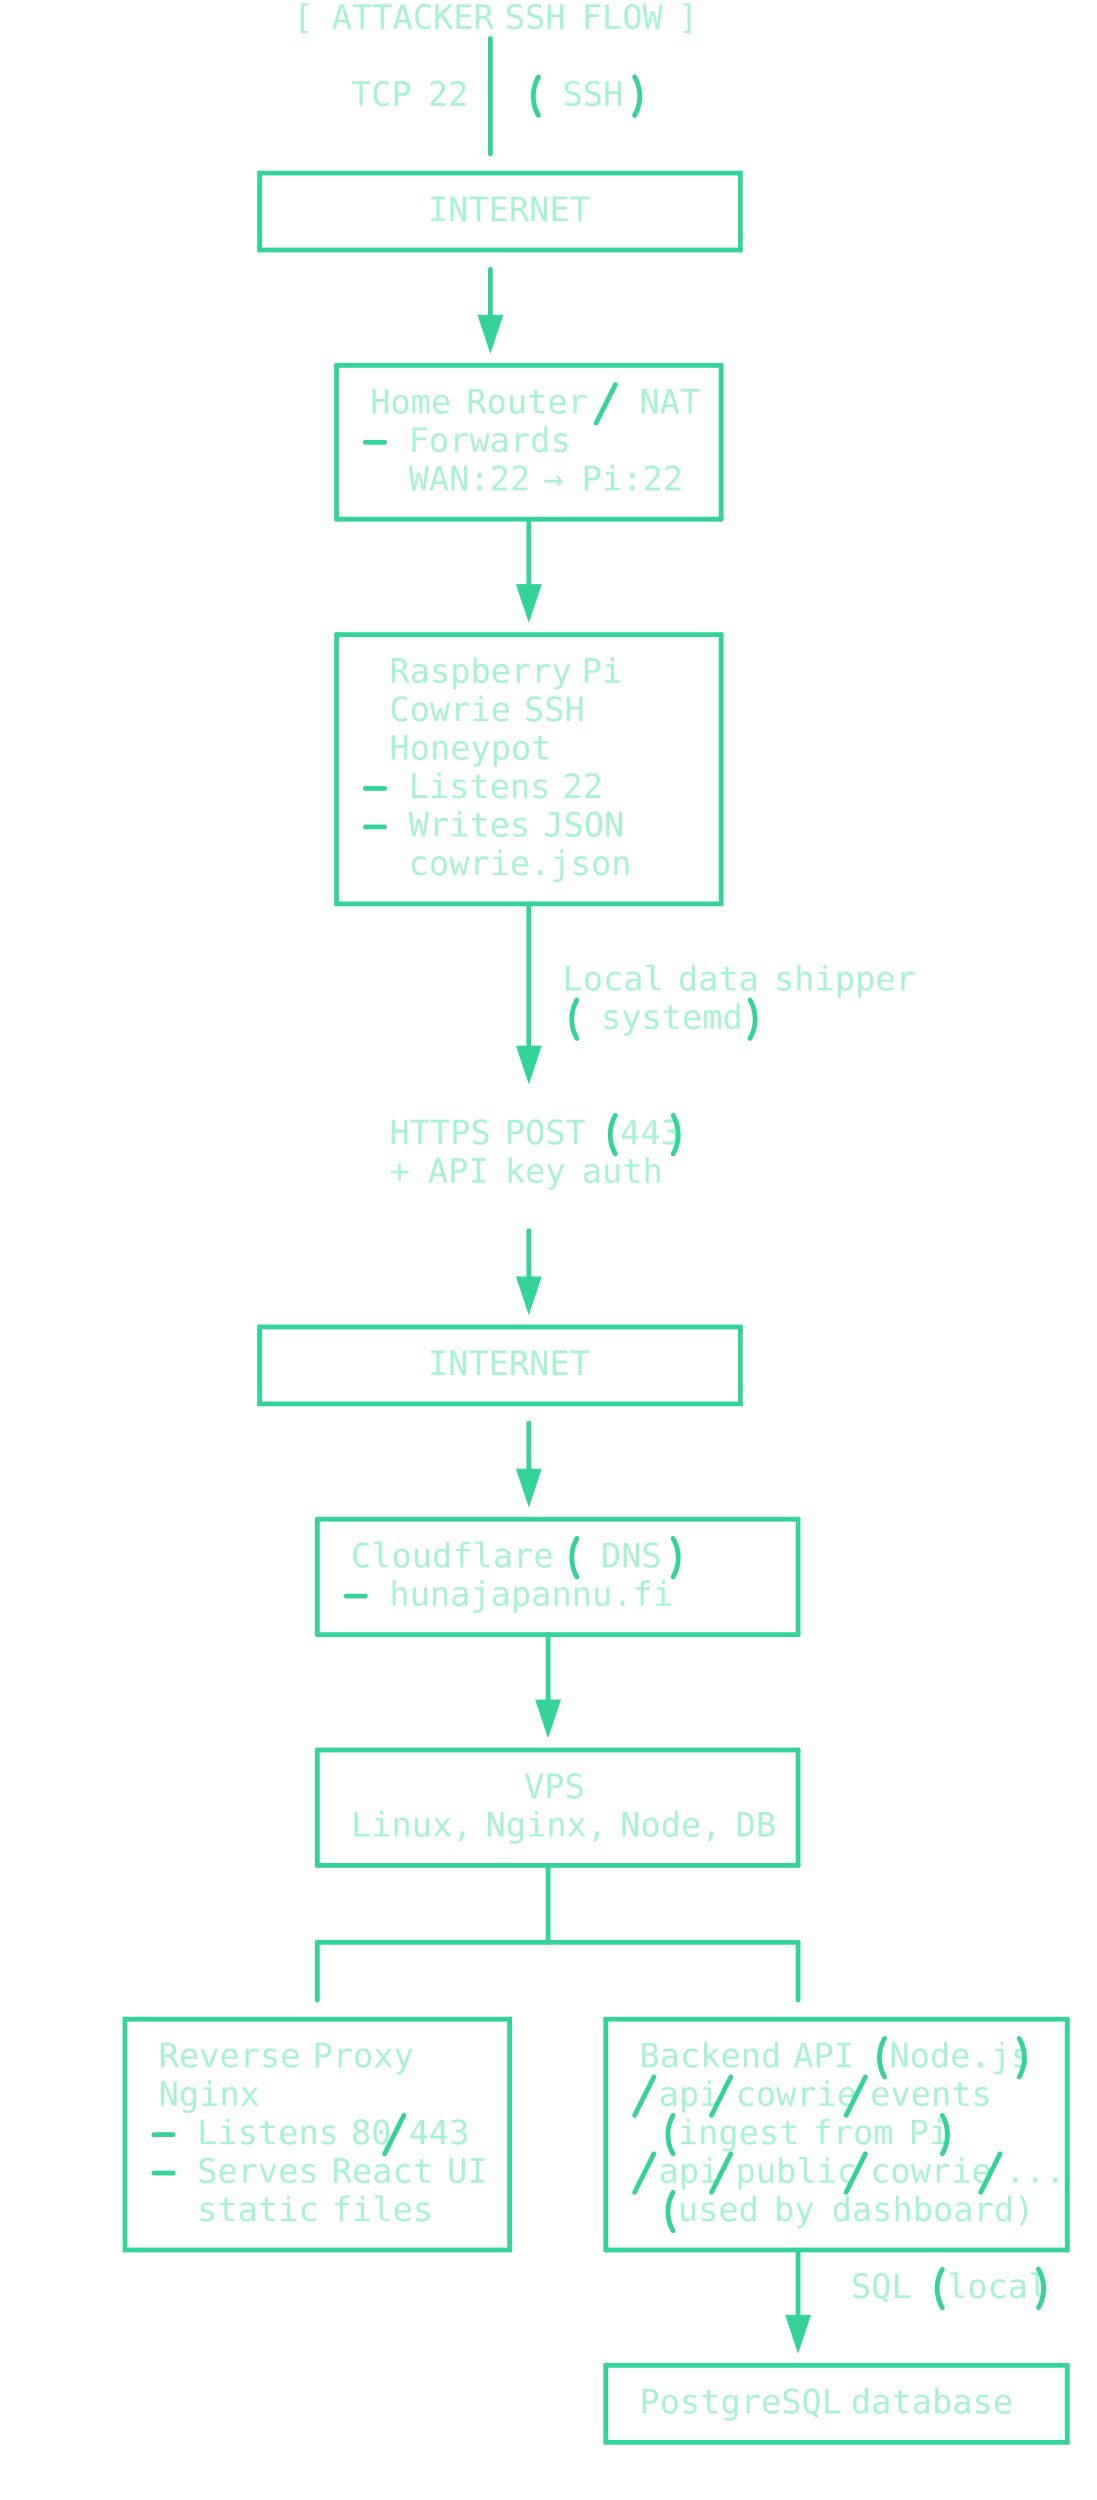
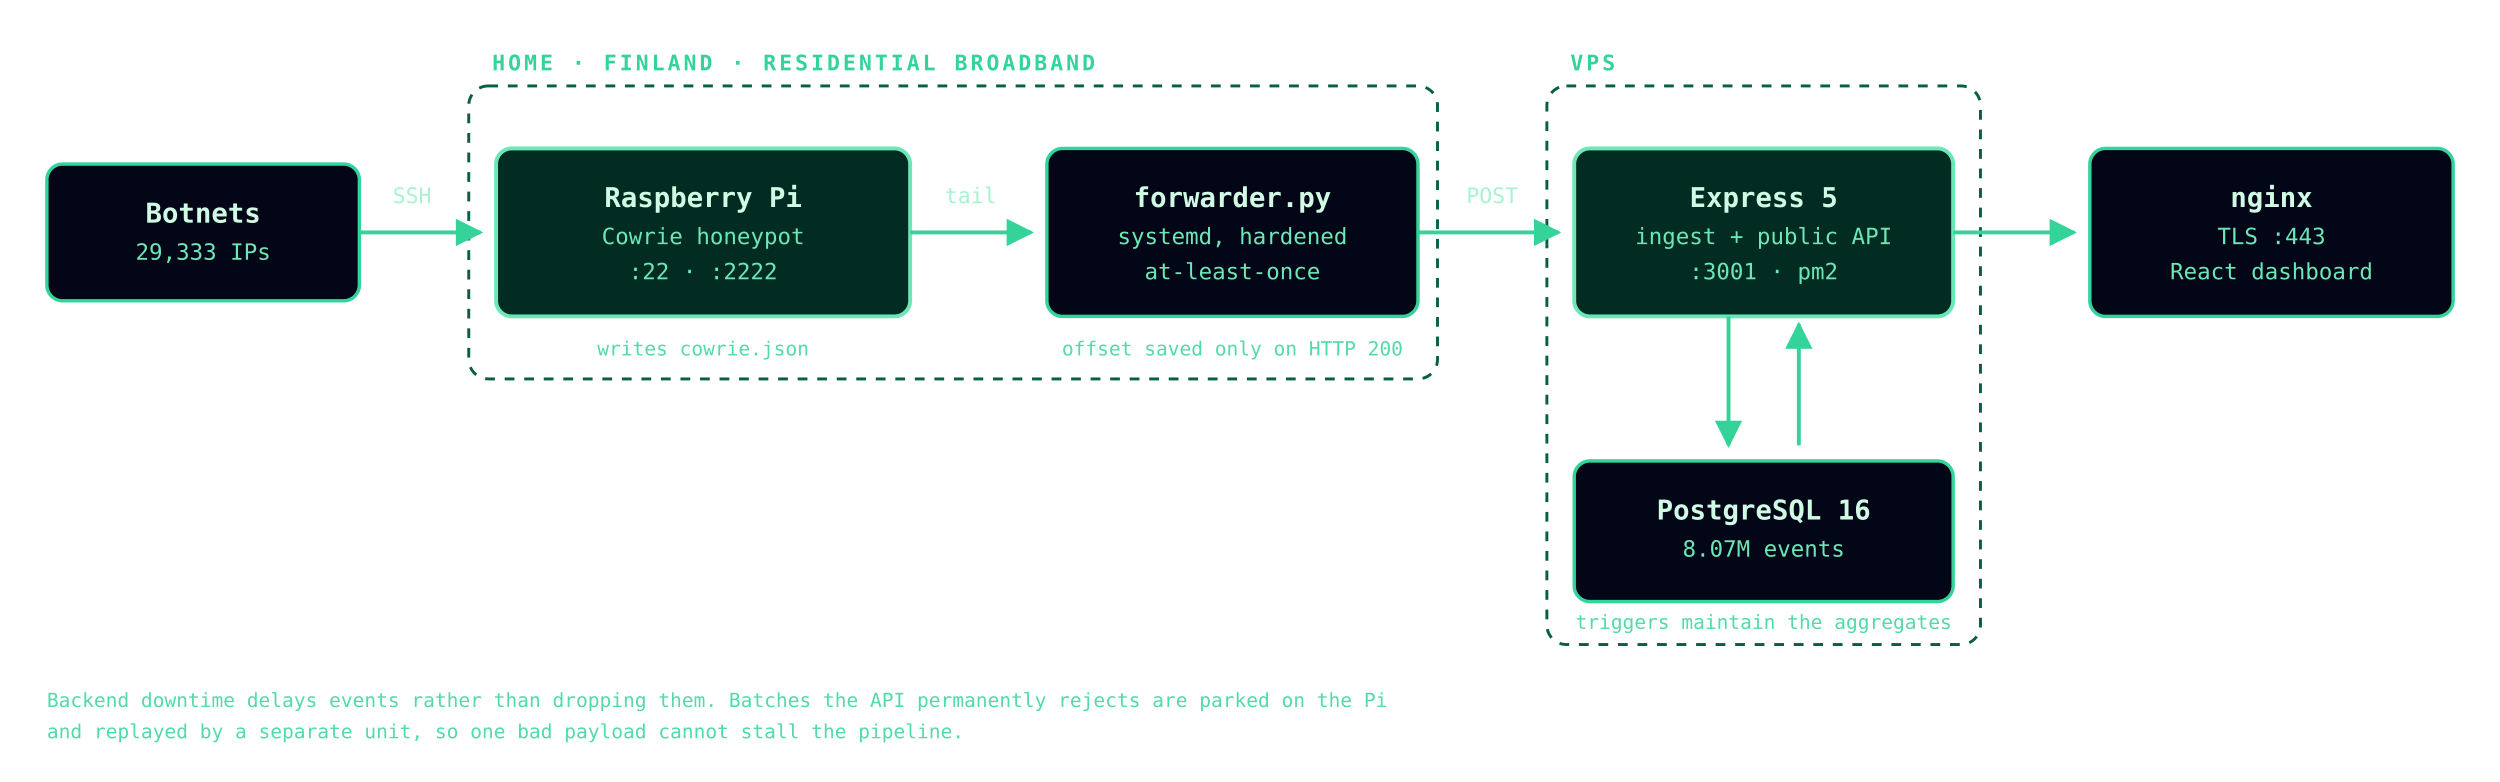
- <svg xmlns="http://www.w3.org/2000/svg" width="456" height="1040" class="svgbob">
-   <style>.svgbob line, .svgbob path, .svgbob circle, .svgbob rect, .svgbob polygon {
-     stroke: #34d399;
-     stroke-width: 2;
-     stroke-opacity: 1;
-     fill-opacity: 1;
-     stroke-linecap: round;
-     stroke-linejoin: miter;
- }
- .svgbob text {
-     white-space: pre;
-     fill: #a7f3d0;
-     font-family: Iosevka Fixed, monospace;
-     font-size: 14px;
- }
- .svgbob rect.backdrop {
-     stroke: none;
-     fill: transparent;
- }
- .svgbob .broken {
-     stroke-dasharray: 8;
- }
- .svgbob .filled {
-     fill: #34d399;
- }
- .svgbob .bg_filled {
-     fill: transparent;
-     stroke-width: 1;
- }
- .svgbob .nofill {
-     fill: transparent;
- }
- .svgbob .end_marked_arrow {
-     marker-end: url(#arrow);
- }
- .svgbob .start_marked_arrow {
-     marker-start: url(#arrow);
- }
- .svgbob .end_marked_diamond {
-     marker-end: url(#diamond);
- }
- .svgbob .start_marked_diamond {
-     marker-start: url(#diamond);
- }
- .svgbob .end_marked_circle {
-     marker-end: url(#circle);
- }
- .svgbob .start_marked_circle {
-     marker-start: url(#circle);
- }
- .svgbob .end_marked_open_circle {
-     marker-end: url(#open_circle);
- }
- .svgbob .start_marked_open_circle {
-     marker-start: url(#open_circle);
- }
- .svgbob .end_marked_big_open_circle {
-     marker-end: url(#big_open_circle);
- }
- .svgbob .start_marked_big_open_circle {
-     marker-start: url(#big_open_circle);
- }</style>
+ <svg xmlns="http://www.w3.org/2000/svg" viewBox="0 0 1280 400" width="1280" height="400" role="img" aria-label="Attack pipeline: botnets reach a Cowrie honeypot on a Raspberry Pi in Finland, a forwarder ships events over HTTPS to an Express API on a VPS, which stores them in PostgreSQL and serves a public dashboard through nginx.">
  <defs>
-     <marker id="arrow" viewBox="-2 -2 8 8" refX="4" refY="2" markerWidth="7" markerHeight="7" orient="auto-start-reverse">
-       <polygon points="0,0 0,4 4,2 0,0" />
+     <marker id="a" viewBox="0 0 10 10" refX="9" refY="5" markerWidth="7" markerHeight="7" orient="auto-start-reverse">
+       <path d="M0,0 L10,5 L0,10 z" fill="#34d399" />
    </marker>
-     <marker id="diamond" viewBox="-2 -2 8 8" refX="4" refY="2" markerWidth="7" markerHeight="7" orient="auto-start-reverse">
-       <polygon points="0,2 2,0 4,2 2,4 0,2" />
-     </marker>
-     <marker id="circle" viewBox="0 0 8 8" refX="4" refY="4" markerWidth="7" markerHeight="7" orient="auto-start-reverse">
-       <circle cx="4" cy="4" r="2" class="filled" />
-     </marker>
-     <marker id="open_circle" viewBox="0 0 8 8" refX="4" refY="4" markerWidth="7" markerHeight="7" orient="auto-start-reverse">
-       <circle cx="4" cy="4" r="2" class="bg_filled" />
-     </marker>
-     <marker id="big_open_circle" viewBox="0 0 8 8" refX="4" refY="4" markerWidth="7" markerHeight="7" orient="auto-start-reverse">
-       <circle cx="4" cy="4" r="3" class="bg_filled" />
-     </marker>
+     <style>
+       .zone  { fill:none; stroke:#065f46; stroke-width:1.5; stroke-dasharray:5 5; }
+       .zlbl  { fill:#34d399; font:600 11px ui-monospace,"SFMono-Regular",Menlo,monospace; letter-spacing:.14em; }
+       .node  { fill:#020617; stroke:#34d399; stroke-width:1.75; }
+       .accent{ fill:#022c22; stroke:#6ee7b7; stroke-width:2; }
+       .name  { fill:#d1fae5; font:600 14px ui-monospace,"SFMono-Regular",Menlo,monospace; }
+       .sub   { fill:#6ee7b7; font:11.5px ui-monospace,"SFMono-Regular",Menlo,monospace; }
+       .flow  { stroke:#34d399; stroke-width:2; fill:none; marker-end:url(#a); }
+       .elbl  { fill:#a7f3d0; font:11px ui-monospace,"SFMono-Regular",Menlo,monospace; }
+       .emut  { fill:#34d399; font:10px ui-monospace,"SFMono-Regular",Menlo,monospace; opacity:.85; }
+     </style>
  </defs>
-   <rect class="backdrop" x="0" y="0" width="456" height="1040" />
-   <rect x="108" y="72" width="200" height="32" class="solid nofill" rx="0" />
-   <text x="178" y="92">INTERNET</text>
-   <rect x="108" y="552" width="200" height="32" class="solid nofill" rx="0" />
-   <text x="178" y="572">INTERNET</text>
-   <rect x="52" y="840" width="160" height="96" class="solid nofill" rx="0" />
-   <text x="66" y="860">Reverse</text>
-   <text x="66" y="876">Nginx</text>
-   <line x1="64" y1="888" x2="72" y2="888" class="solid" />
-   <text x="82" y="892">Listens</text>
-   <text x="146" y="892">80</text>
-   <line x1="168" y1="880" x2="160" y2="896" class="solid" />
-   <text x="170" y="892">443</text>
-   <line x1="64" y1="904" x2="72" y2="904" class="solid" />
-   <text x="82" y="908">Serves</text>
-   <text x="138" y="908">React</text>
-   <text x="186" y="908">UI</text>
-   <text x="82" y="924">static</text>
-   <text x="138" y="924">files</text>
-   <text x="130" y="860">Proxy</text>
-   <rect x="252" y="984" width="192" height="32" class="solid nofill" rx="0" />
-   <text x="266" y="1004">PostgreSQL</text>
-   <text x="354" y="1004">database</text>
-   <text x="122" y="12">[</text>
-   <text x="138" y="12">ATTACKER</text>
-   <text x="210" y="12">SSH</text>
-   <line x1="204" y1="16" x2="204" y2="64" class="solid" />
-   <line x1="204" y1="112" x2="204" y2="132" class="solid" />
-   <polygon points="200,132 208,132 204,144" class="filled" />
-   <text x="154" y="172">Home</text>
-   <text x="194" y="172">Router</text>
-   <line x1="256" y1="160" x2="248" y2="176" class="solid" />
-   <text x="266" y="172">NAT</text>
-   <line x1="152" y1="184" x2="160" y2="184" class="solid" />
-   <text x="170" y="188">Forwards</text>
-   <text x="170" y="204">WAN:22</text>
-   <polygon points="216,244 224,244 220,256" class="filled" />
-   <text x="162" y="284">Raspberry</text>
-   <text x="242" y="284">Pi</text>
-   <text x="162" y="300">Cowrie</text>
-   <text x="218" y="300">SSH</text>
-   <text x="162" y="316">Honeypot</text>
-   <line x1="152" y1="328" x2="160" y2="328" class="solid" />
-   <text x="170" y="332">Listens</text>
-   <text x="234" y="332">22</text>
-   <line x1="152" y1="344" x2="160" y2="344" class="solid" />
-   <text x="170" y="348">Writes</text>
-   <text x="226" y="348">JSON</text>
-   <text x="170" y="364">cowrie.json</text>
-   <polygon points="216,436 224,436 220,448" class="filled" />
-   <text x="242" y="12">FLOW</text>
-   <text x="282" y="12">]</text>
-   <text x="146" y="44">TCP</text>
-   <text x="178" y="44">22</text>
-   <path d="M 224,32 A 16,16 0,0,0 224,48" class="nofill" />
-   <text x="234" y="44">SSH</text>
-   <path d="M 264,32 A 16,16 0,0,1 264,48" class="nofill" />
-   <text x="234" y="412">Local</text>
-   <text x="282" y="412">data</text>
-   <text x="322" y="412">shipper</text>
-   <path d="M 240,416 A 16,16 0,0,0 240,432" class="nofill" />
-   <text x="250" y="428">systemd</text>
-   <path d="M 312,416 A 16,16 0,0,1 312,432" class="nofill" />
-   <text x="162" y="476">HTTPS</text>
-   <text x="162" y="492">+</text>
-   <text x="178" y="492">API</text>
-   <text x="210" y="476">POST</text>
-   <path d="M 256,464 A 16,16 0,0,0 256,480" class="nofill" />
-   <text x="258" y="476">443</text>
-   <path d="M 280,464 A 16,16 0,0,1 280,480" class="nofill" />
-   <text x="210" y="492">key</text>
-   <text x="242" y="492">auth</text>
-   <line x1="220" y1="512" x2="220" y2="532" class="solid" />
-   <polygon points="216,532 224,532 220,544" class="filled" />
-   <line x1="220" y1="592" x2="220" y2="612" class="solid" />
-   <polygon points="216,612 224,612 220,624" class="filled" />
-   <text x="146" y="652">Cloudflare</text>
-   <path d="M 240,640 A 16,16 0,0,0 240,656" class="nofill" />
-   <text x="250" y="652">DNS</text>
-   <path d="M 280,640 A 16,16 0,0,1 280,656" class="nofill" />
-   <line x1="144" y1="664" x2="152" y2="664" class="solid" />
-   <text x="162" y="668">hunajapannu.fi</text>
-   <polygon points="224,708 232,708 228,720" class="filled" />
-   <text x="218" y="748">VPS</text>
-   <text x="146" y="764">Linux,</text>
-   <text x="202" y="764">Nginx,</text>
-   <text x="258" y="764">Node,</text>
-   <text x="306" y="764">DB</text>
-   <text x="266" y="860">Backend</text>
-   <text x="330" y="860">API</text>
-   <path d="M 368,848 A 16,16 0,0,0 368,864" class="nofill" />
-   <text x="370" y="860">Node.js</text>
-   <path d="M 424,848 A 16,16 0,0,1 424,864" class="nofill" />
-   <line x1="272" y1="864" x2="264" y2="880" class="solid" />
-   <text x="274" y="876">api</text>
-   <line x1="304" y1="864" x2="296" y2="880" class="solid" />
-   <text x="306" y="876">cowrie</text>
-   <line x1="360" y1="864" x2="352" y2="880" class="solid" />
-   <text x="362" y="876">events</text>
-   <path d="M 280,880 A 16,16 0,0,0 280,896" class="nofill" />
-   <text x="282" y="892">ingest</text>
-   <text x="338" y="892">from</text>
-   <text x="378" y="892">Pi</text>
-   <path d="M 392,880 A 16,16 0,0,1 392,896" class="nofill" />
-   <line x1="272" y1="896" x2="264" y2="912" class="solid" />
-   <text x="274" y="908">api</text>
-   <line x1="304" y1="896" x2="296" y2="912" class="solid" />
-   <text x="306" y="908">public</text>
-   <line x1="360" y1="896" x2="352" y2="912" class="solid" />
-   <text x="362" y="908">cowrie</text>
-   <line x1="416" y1="896" x2="408" y2="912" class="solid" />
-   <text x="418" y="908">...</text>
-   <path d="M 280,912 A 16,16 0,0,0 280,928" class="nofill" />
-   <text x="282" y="924">used</text>
-   <text x="322" y="924">by</text>
-   <text x="346" y="924">dashboard)</text>
-   <text x="354" y="956">SQL</text>
-   <path d="M 392,944 A 16,16 0,0,0 392,960" class="nofill" />
-   <text x="394" y="956">local</text>
-   <path d="M 432,944 A 16,16 0,0,1 432,960" class="nofill" />
-   <polygon points="328,964 336,964 332,976" class="filled" />
-   <g>
-     <line x1="140" y1="152" x2="300" y2="152" class="solid" />
-     <line x1="140" y1="152" x2="140" y2="216" class="solid" />
-     <line x1="300" y1="152" x2="300" y2="216" class="solid" />
-     <line x1="140" y1="216" x2="300" y2="216" class="solid" />
-     <line x1="220" y1="216" x2="220" y2="244" class="solid" />
-   </g>
-   <g>
-     <text x="226" y="204">→</text>
-     <text x="242" y="204">Pi:22</text>
-   </g>
-   <g>
-     <line x1="140" y1="264" x2="300" y2="264" class="solid" />
-     <line x1="140" y1="264" x2="140" y2="376" class="solid" />
-     <line x1="300" y1="264" x2="300" y2="376" class="solid" />
-     <line x1="140" y1="376" x2="300" y2="376" class="solid" />
-     <line x1="220" y1="376" x2="220" y2="436" class="solid" />
-   </g>
-   <g>
-     <line x1="132" y1="632" x2="332" y2="632" class="solid" />
-     <line x1="132" y1="632" x2="132" y2="680" class="solid" />
-     <line x1="332" y1="632" x2="332" y2="680" class="solid" />
-     <line x1="132" y1="680" x2="332" y2="680" class="solid" />
-     <line x1="228" y1="680" x2="228" y2="708" class="solid" />
-   </g>
-   <g>
-     <line x1="132" y1="728" x2="332" y2="728" class="solid" />
-     <line x1="132" y1="728" x2="132" y2="776" class="solid" />
-     <line x1="332" y1="728" x2="332" y2="776" class="solid" />
-     <line x1="132" y1="776" x2="332" y2="776" class="solid" />
-     <line x1="228" y1="776" x2="228" y2="808" class="solid" />
-     <line x1="132" y1="808" x2="332" y2="808" class="solid" />
-     <line x1="132" y1="808" x2="132" y2="832" class="solid" />
-     <line x1="332" y1="808" x2="332" y2="832" class="solid" />
-   </g>
-   <g>
-     <line x1="252" y1="840" x2="444" y2="840" class="solid" />
-     <line x1="252" y1="840" x2="252" y2="936" class="solid" />
-     <line x1="444" y1="840" x2="444" y2="936" class="solid" />
-     <line x1="252" y1="936" x2="444" y2="936" class="solid" />
-     <line x1="332" y1="936" x2="332" y2="964" class="solid" />
-   </g>
+   <rect class="zone" x="240" y="44" width="496" height="150" rx="10" />
+   <text class="zlbl" x="252" y="36">HOME · FINLAND · RESIDENTIAL BROADBAND</text>
+   <rect class="zone" x="792" y="44" width="222" height="286" rx="10" />
+   <text class="zlbl" x="804" y="36">VPS</text>
+   <rect class="node" x="24" y="84" width="160" height="70" rx="8" />
+   <text class="name" x="104" y="114" text-anchor="middle">Botnets</text>
+   <text class="sub" x="104" y="133" text-anchor="middle">29,333 IPs</text>
+   <rect class="accent" x="254" y="76" width="212" height="86" rx="8" />
+   <text class="name" x="360" y="106" text-anchor="middle">Raspberry Pi</text>
+   <text class="sub" x="360" y="125" text-anchor="middle">Cowrie honeypot</text>
+   <text class="sub" x="360" y="143" text-anchor="middle">:22 · :2222</text>
+   <rect class="node" x="536" y="76" width="190" height="86" rx="8" />
+   <text class="name" x="631" y="106" text-anchor="middle">forwarder.py</text>
+   <text class="sub" x="631" y="125" text-anchor="middle">systemd, hardened</text>
+   <text class="sub" x="631" y="143" text-anchor="middle">at-least-once</text>
+   <rect class="accent" x="806" y="76" width="194" height="86" rx="8" />
+   <text class="name" x="903" y="106" text-anchor="middle">Express 5</text>
+   <text class="sub" x="903" y="125" text-anchor="middle">ingest + public API</text>
+   <text class="sub" x="903" y="143" text-anchor="middle">:3001 · pm2</text>
+   <rect class="node" x="806" y="236" width="194" height="72" rx="8" />
+   <text class="name" x="903" y="266" text-anchor="middle">PostgreSQL 16</text>
+   <text class="sub" x="903" y="285" text-anchor="middle">8.07M events</text>
+   <rect class="node" x="1070" y="76" width="186" height="86" rx="8" />
+   <text class="name" x="1163" y="106" text-anchor="middle">nginx</text>
+   <text class="sub" x="1163" y="125" text-anchor="middle">TLS :443</text>
+   <text class="sub" x="1163" y="143" text-anchor="middle">React dashboard</text>
+   <path class="flow" d="M184,119 H246" />
+   <text class="elbl" x="211" y="104" text-anchor="middle">SSH</text>
+   <path class="flow" d="M466,119 H528" />
+   <text class="elbl" x="497" y="104" text-anchor="middle">tail</text>
+   <path class="flow" d="M726,119 H798" />
+   <text class="elbl" x="764" y="104" text-anchor="middle">POST</text>
+   <path class="flow" d="M1000,119 H1062" />
+   <path class="flow" d="M885,162 V228" />
+   <path class="flow" d="M921,228 V166" />
+   <text class="emut" x="903" y="322" text-anchor="middle">triggers maintain the aggregates</text>
+   <text class="emut" x="360" y="182" text-anchor="middle">writes cowrie.json</text>
+   <text class="emut" x="631" y="182" text-anchor="middle">offset saved only on HTTP 200</text>
+   <text class="emut" x="24" y="362">Backend downtime delays events rather than dropping them. Batches the API permanently rejects are parked on the Pi</text>
+   <text class="emut" x="24" y="378">and replayed by a separate unit, so one bad payload cannot stall the pipeline.</text>
</svg>
